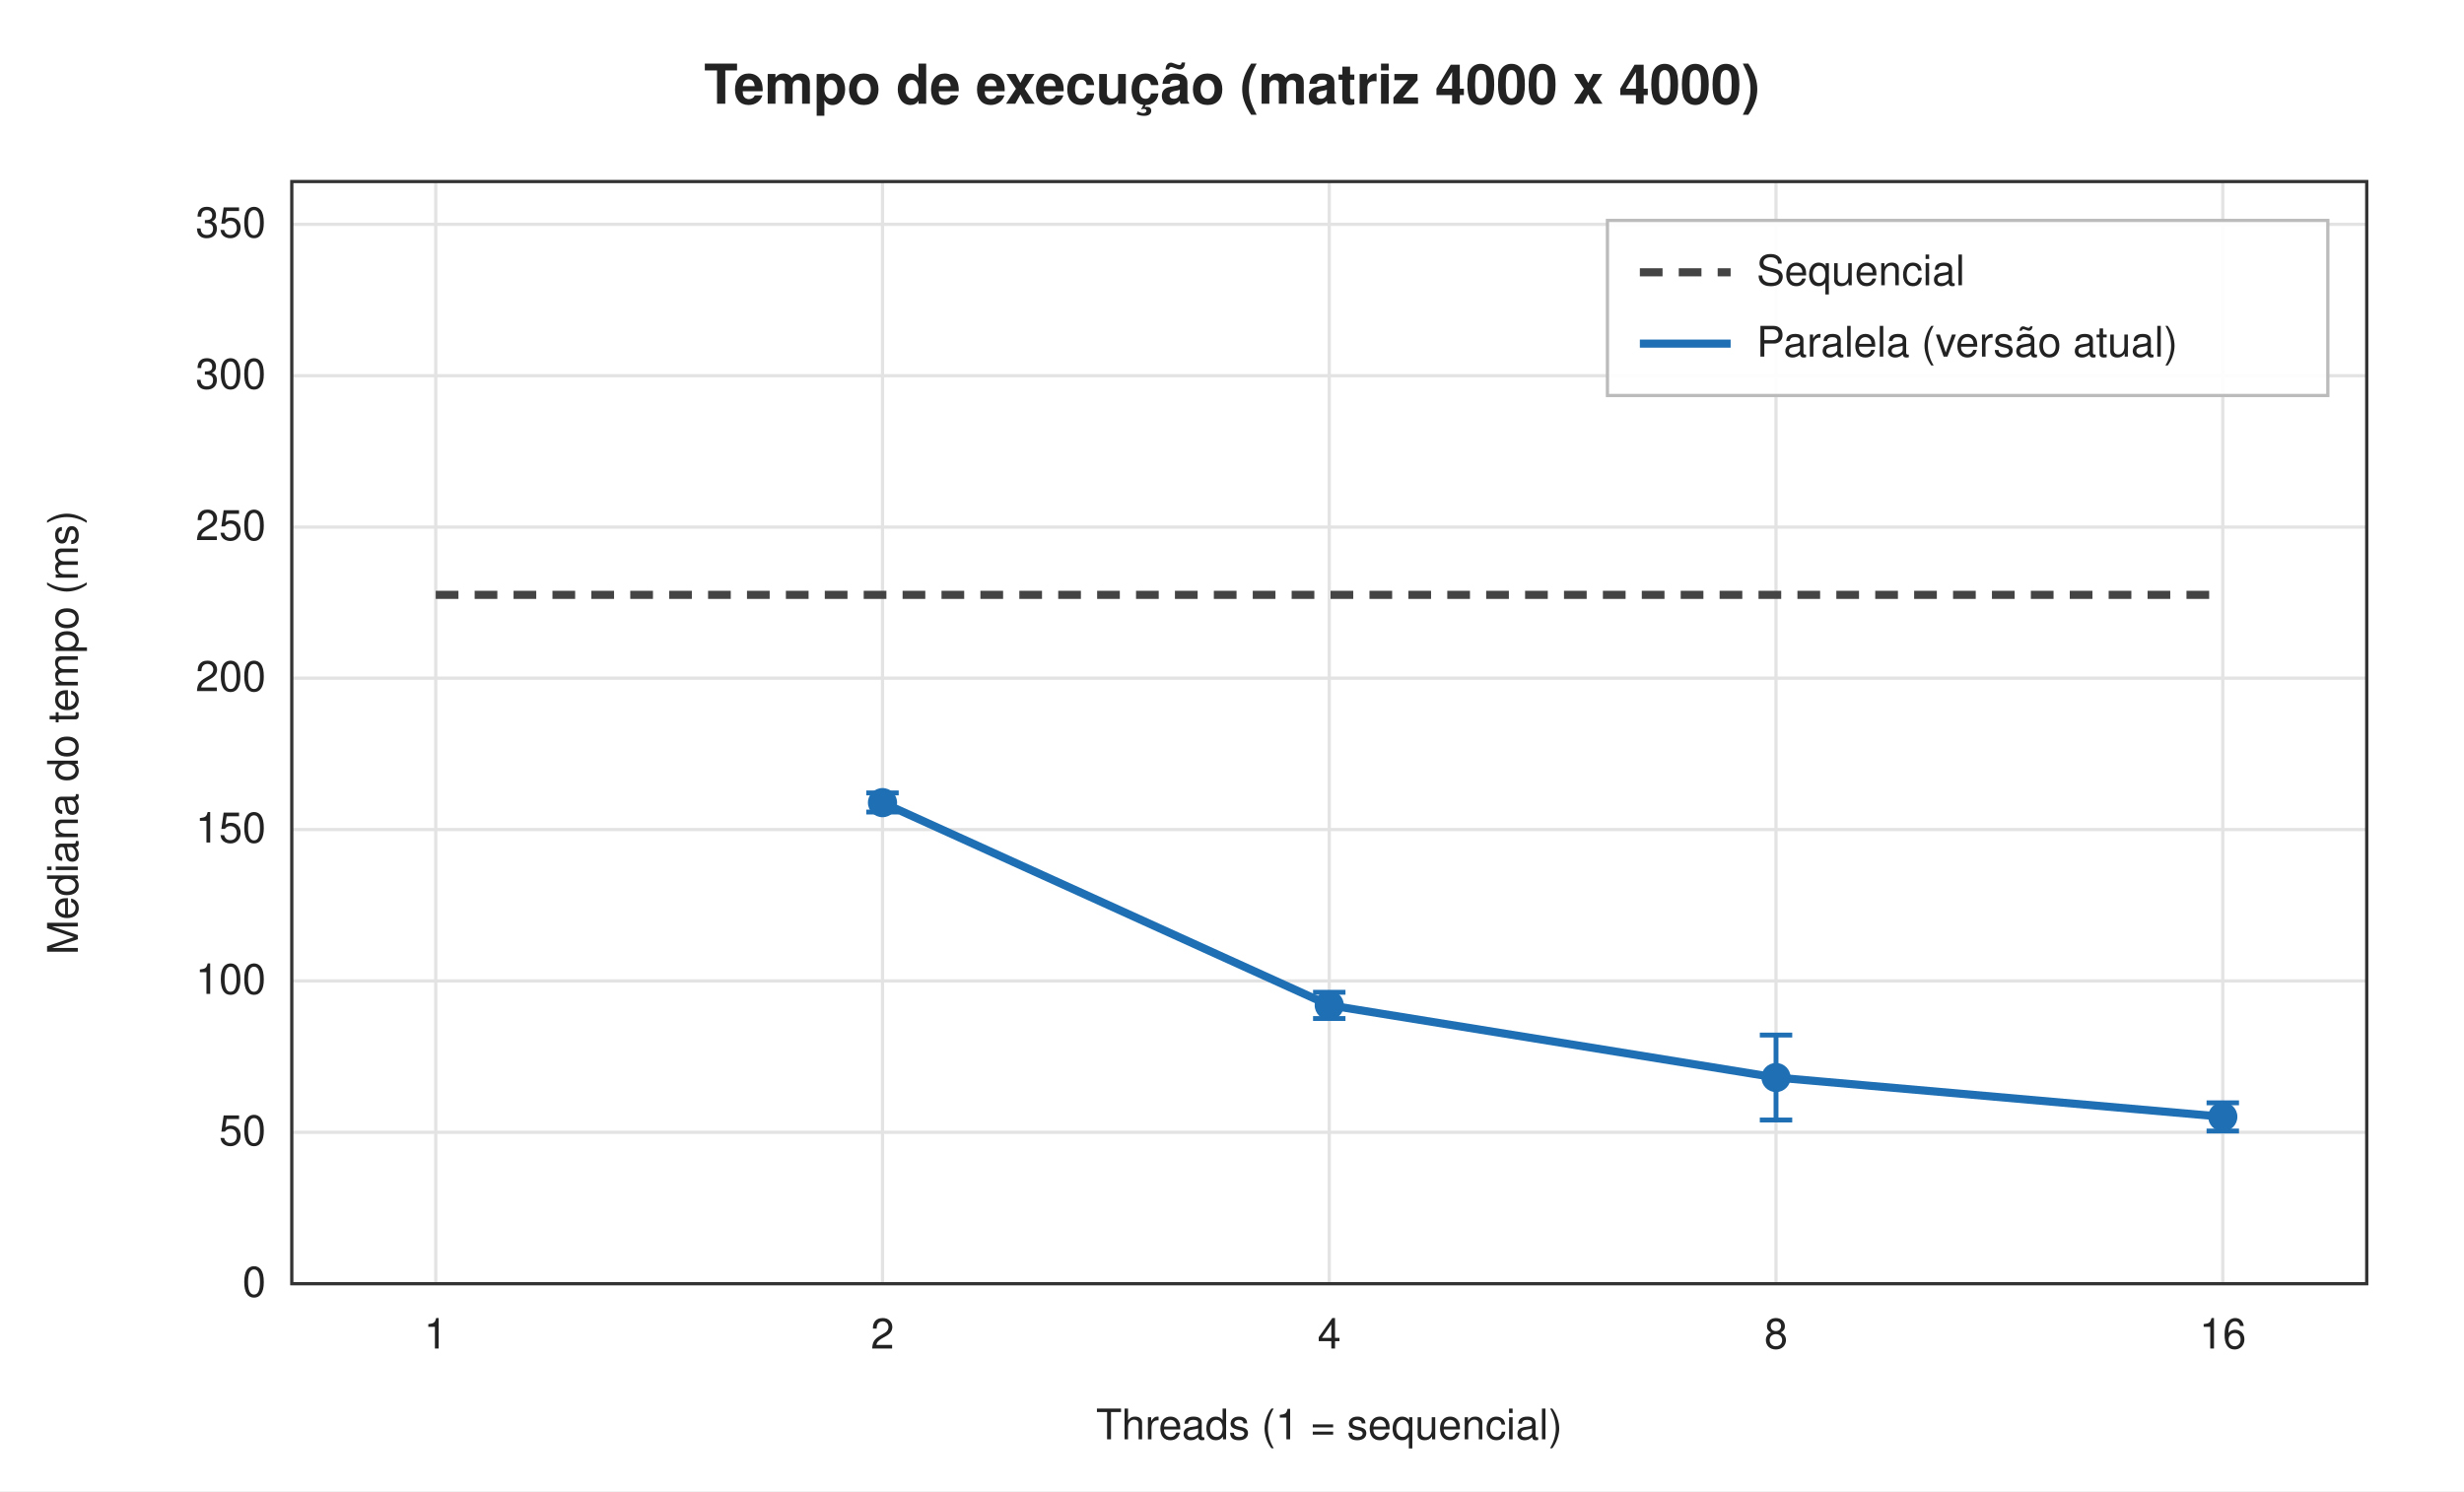
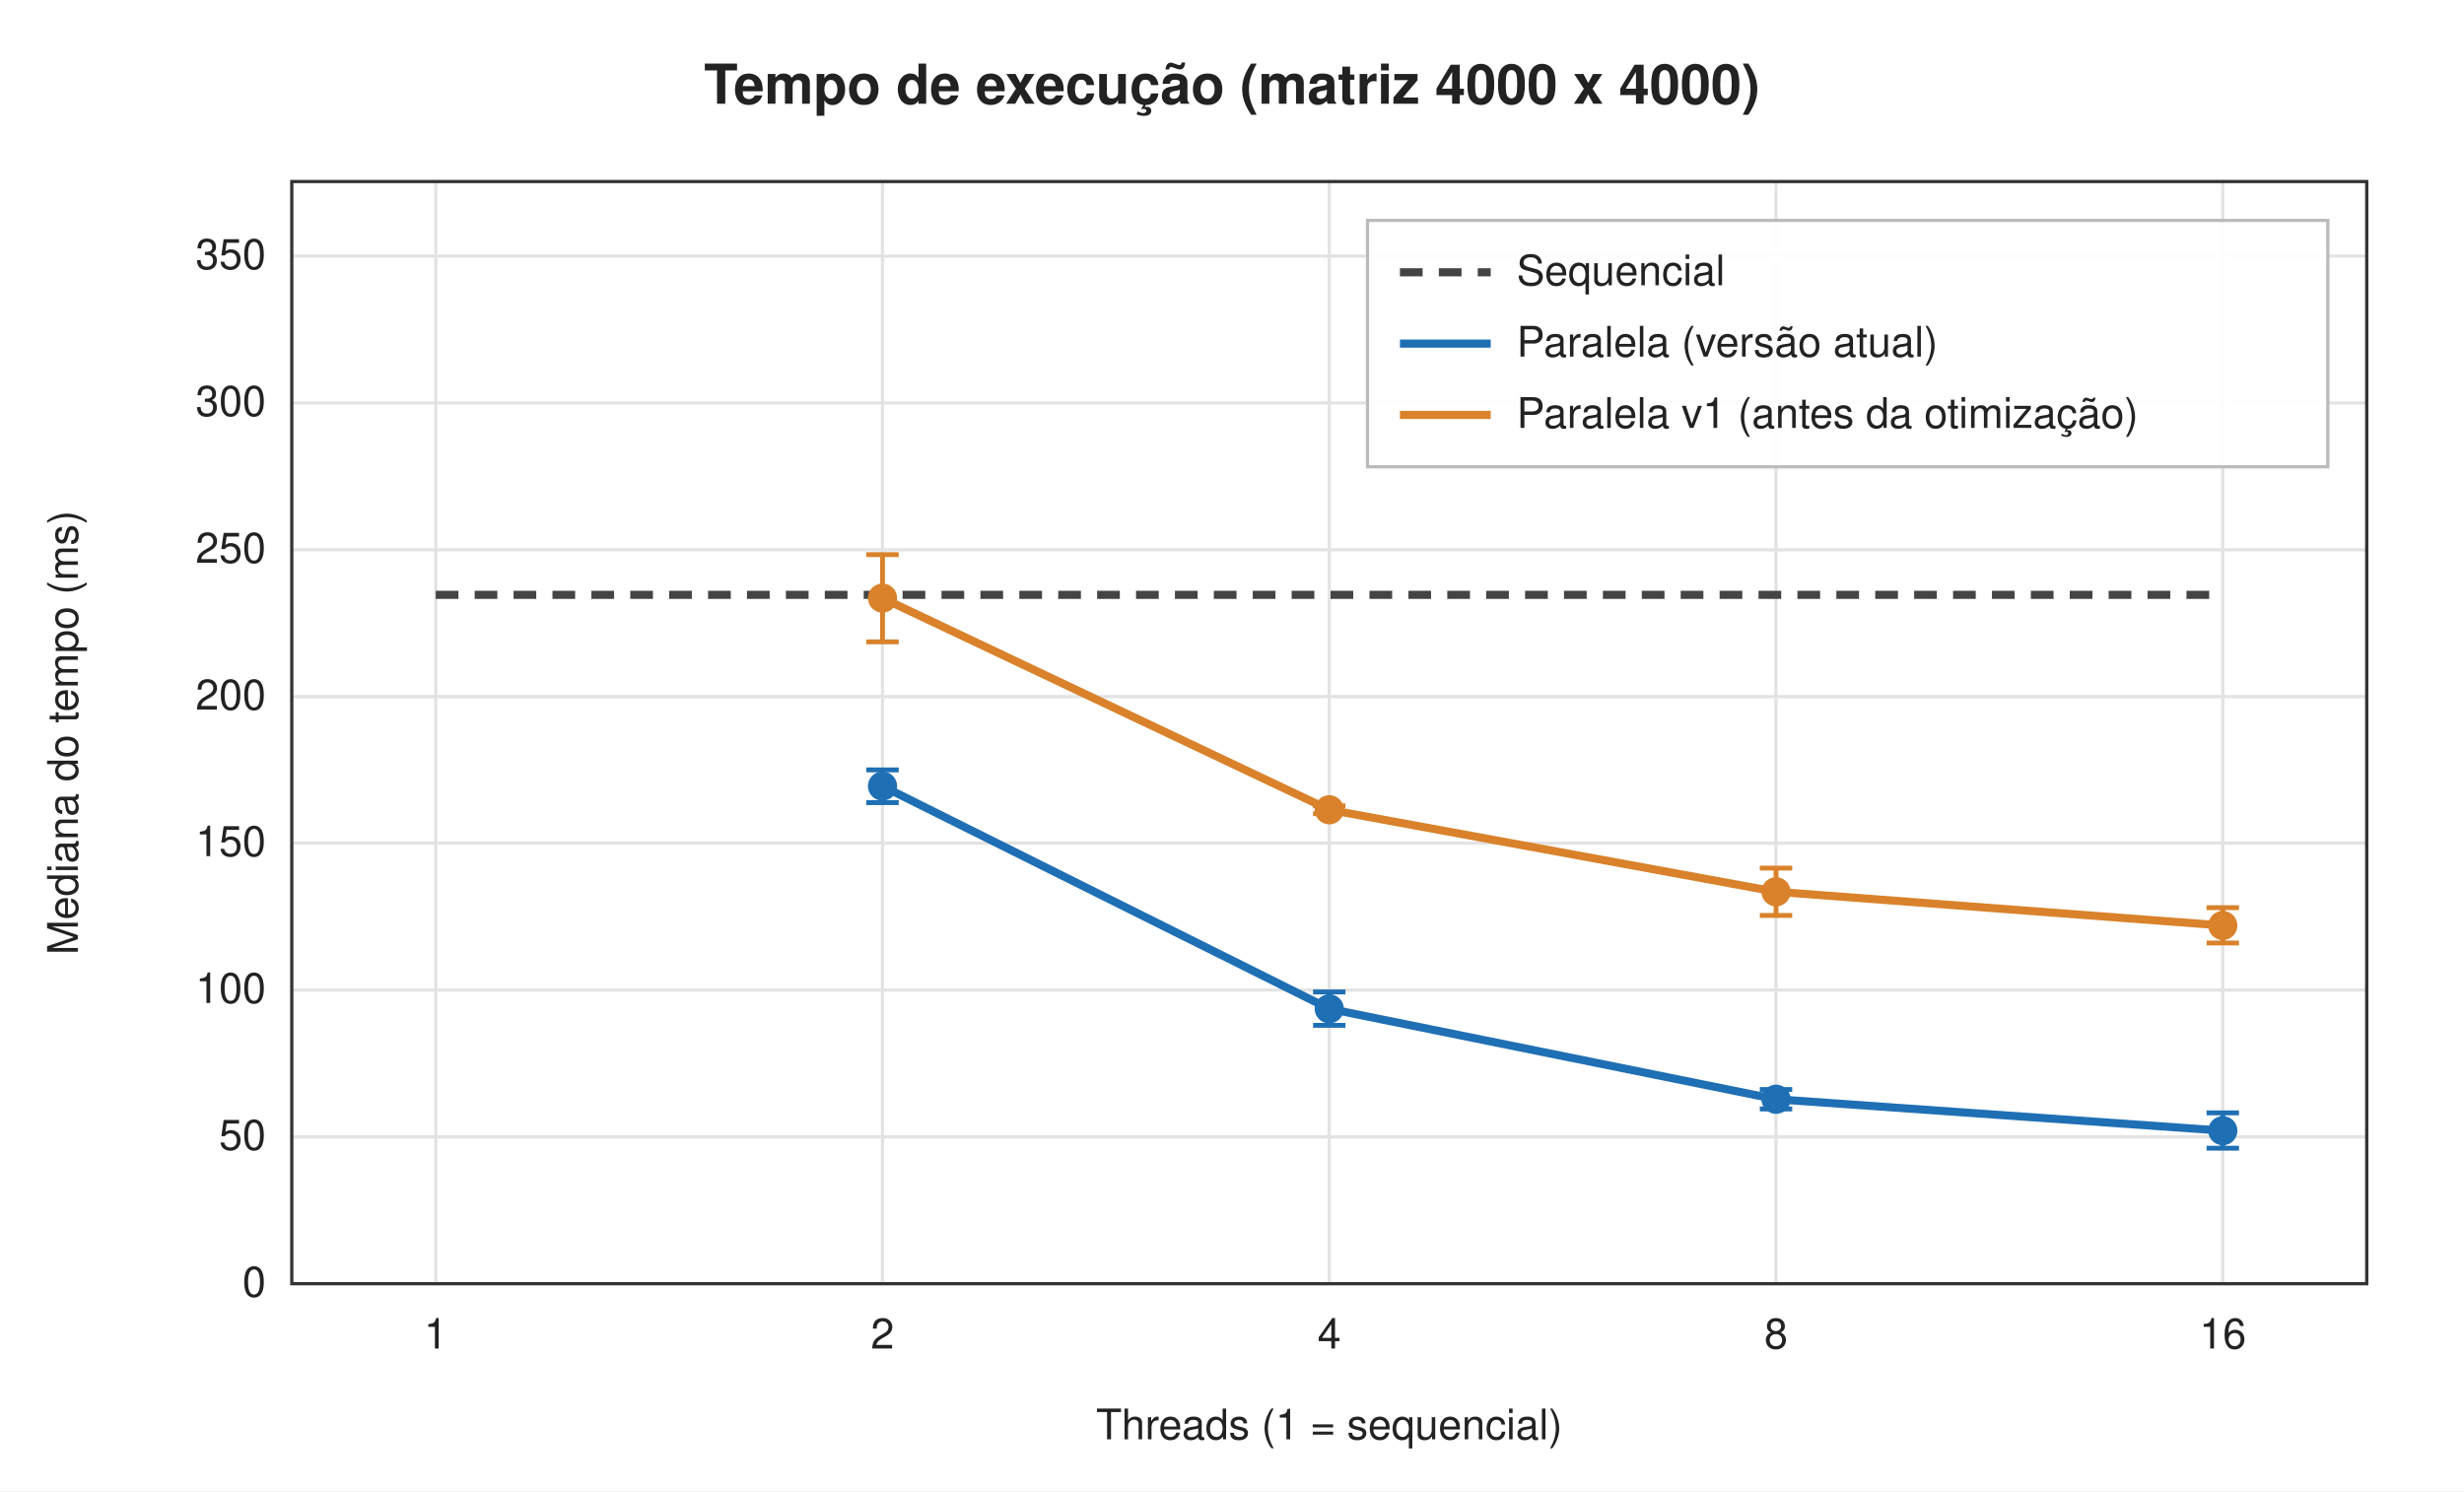
<svg xmlns="http://www.w3.org/2000/svg" width="760" height="460" viewBox="0 0 760 460" font-family="Segoe UI, Helvetica, Arial, sans-serif">
  <rect width="100%" height="100%" fill="white" />
  <line x1="90" y1="396.0" x2="730" y2="396.0" stroke="#e3e3e3" />
  <text x="82.0" y="400.0" font-size="13" text-anchor="end" font-weight="normal" fill="#222">0</text>
-   <line x1="90" y1="349.3" x2="730" y2="349.3" stroke="#e3e3e3" />
-   <text x="82.0" y="353.3" font-size="13" text-anchor="end" font-weight="normal" fill="#222">50</text>
-   <line x1="90" y1="302.6" x2="730" y2="302.6" stroke="#e3e3e3" />
-   <text x="82.0" y="306.6" font-size="13" text-anchor="end" font-weight="normal" fill="#222">100</text>
-   <line x1="90" y1="255.9" x2="730" y2="255.9" stroke="#e3e3e3" />
-   <text x="82.0" y="259.9" font-size="13" text-anchor="end" font-weight="normal" fill="#222">150</text>
-   <line x1="90" y1="209.2" x2="730" y2="209.2" stroke="#e3e3e3" />
-   <text x="82.0" y="213.2" font-size="13" text-anchor="end" font-weight="normal" fill="#222">200</text>
-   <line x1="90" y1="162.6" x2="730" y2="162.6" stroke="#e3e3e3" />
-   <text x="82.0" y="166.6" font-size="13" text-anchor="end" font-weight="normal" fill="#222">250</text>
-   <line x1="90" y1="115.9" x2="730" y2="115.9" stroke="#e3e3e3" />
-   <text x="82.0" y="119.9" font-size="13" text-anchor="end" font-weight="normal" fill="#222">300</text>
-   <line x1="90" y1="69.2" x2="730" y2="69.2" stroke="#e3e3e3" />
-   <text x="82.0" y="73.2" font-size="13" text-anchor="end" font-weight="normal" fill="#222">350</text>
+   <line x1="90" y1="350.7" x2="730" y2="350.7" stroke="#e3e3e3" />
+   <text x="82.0" y="354.7" font-size="13" text-anchor="end" font-weight="normal" fill="#222">50</text>
+   <line x1="90" y1="305.4" x2="730" y2="305.4" stroke="#e3e3e3" />
+   <text x="82.0" y="309.4" font-size="13" text-anchor="end" font-weight="normal" fill="#222">100</text>
+   <line x1="90" y1="260.1" x2="730" y2="260.1" stroke="#e3e3e3" />
+   <text x="82.0" y="264.1" font-size="13" text-anchor="end" font-weight="normal" fill="#222">150</text>
+   <line x1="90" y1="214.9" x2="730" y2="214.9" stroke="#e3e3e3" />
+   <text x="82.0" y="218.9" font-size="13" text-anchor="end" font-weight="normal" fill="#222">200</text>
+   <line x1="90" y1="169.6" x2="730" y2="169.6" stroke="#e3e3e3" />
+   <text x="82.0" y="173.6" font-size="13" text-anchor="end" font-weight="normal" fill="#222">250</text>
+   <line x1="90" y1="124.3" x2="730" y2="124.3" stroke="#e3e3e3" />
+   <text x="82.0" y="128.3" font-size="13" text-anchor="end" font-weight="normal" fill="#222">300</text>
+   <line x1="90" y1="79.0" x2="730" y2="79.0" stroke="#e3e3e3" />
+   <text x="82.0" y="83.0" font-size="13" text-anchor="end" font-weight="normal" fill="#222">350</text>
  <line x1="134.4" y1="396" x2="134.4" y2="56" stroke="#e3e3e3" />
  <text x="134.4" y="416.0" font-size="13" text-anchor="middle" font-weight="normal" fill="#222">1</text>
  <line x1="272.2" y1="396" x2="272.2" y2="56" stroke="#e3e3e3" />
  <text x="272.2" y="416.0" font-size="13" text-anchor="middle" font-weight="normal" fill="#222">2</text>
  <line x1="410.0" y1="396" x2="410.0" y2="56" stroke="#e3e3e3" />
  <text x="410.0" y="416.0" font-size="13" text-anchor="middle" font-weight="normal" fill="#222">4</text>
  <line x1="547.8" y1="396" x2="547.8" y2="56" stroke="#e3e3e3" />
  <text x="547.8" y="416.0" font-size="13" text-anchor="middle" font-weight="normal" fill="#222">8</text>
  <line x1="685.6" y1="396" x2="685.6" y2="56" stroke="#e3e3e3" />
  <text x="685.6" y="416.0" font-size="13" text-anchor="middle" font-weight="normal" fill="#222">16</text>
  <rect x="90" y="56" width="640" height="340" fill="none" stroke="#333" />
  <text x="380.0" y="32.0" font-size="17" text-anchor="middle" font-weight="bold" fill="#222">Tempo de execução (matriz 4000 x 4000)</text>
  <text x="410.0" y="444.0" font-size="13" text-anchor="middle" font-weight="normal" fill="#222">Threads (1 = sequencial)</text>
  <text x="24.0" y="226.0" font-size="13" text-anchor="middle" font-weight="normal" fill="#222" transform="rotate(-90 24.0 226.0)">Mediana do tempo (ms)</text>
  <polyline points="134.4,183.5 685.6,183.5" fill="none" stroke="#444444" stroke-width="2.5" stroke-dasharray="7 5" />
-   <polyline points="272.2,247.6 410.0,310.1 547.8,332.4 685.6,344.5" fill="none" stroke="#1f6fb4" stroke-width="2.5" />
-   <line x1="272.2" y1="250.5" x2="272.2" y2="244.6" stroke="#1f6fb4" stroke-width="1.5" />
-   <line x1="267.2" y1="250.5" x2="277.2" y2="250.5" stroke="#1f6fb4" stroke-width="1.5" />
-   <line x1="267.2" y1="244.6" x2="277.2" y2="244.6" stroke="#1f6fb4" stroke-width="1.5" />
-   <circle cx="272.2" cy="247.6" r="4.5" fill="#1f6fb4" />
-   <line x1="410.0" y1="314.2" x2="410.0" y2="306.1" stroke="#1f6fb4" stroke-width="1.5" />
-   <line x1="405.0" y1="314.2" x2="415.0" y2="314.2" stroke="#1f6fb4" stroke-width="1.5" />
-   <line x1="405.0" y1="306.1" x2="415.0" y2="306.1" stroke="#1f6fb4" stroke-width="1.5" />
-   <circle cx="410.0" cy="310.1" r="4.5" fill="#1f6fb4" />
-   <line x1="547.8" y1="345.5" x2="547.8" y2="319.3" stroke="#1f6fb4" stroke-width="1.5" />
-   <line x1="542.8" y1="345.5" x2="552.8" y2="345.5" stroke="#1f6fb4" stroke-width="1.5" />
-   <line x1="542.8" y1="319.3" x2="552.8" y2="319.3" stroke="#1f6fb4" stroke-width="1.5" />
-   <circle cx="547.8" cy="332.4" r="4.5" fill="#1f6fb4" />
-   <line x1="685.6" y1="348.9" x2="685.6" y2="340.2" stroke="#1f6fb4" stroke-width="1.5" />
-   <line x1="680.6" y1="348.9" x2="690.6" y2="348.9" stroke="#1f6fb4" stroke-width="1.5" />
-   <line x1="680.6" y1="340.2" x2="690.6" y2="340.2" stroke="#1f6fb4" stroke-width="1.5" />
-   <circle cx="685.6" cy="344.5" r="4.5" fill="#1f6fb4" />
-   <rect x="495.8" y="68" width="222.2" height="54" fill="white" fill-opacity="0.92" stroke="#bbb" />
-   <line x1="505.8" y1="84" x2="533.8" y2="84" stroke="#444444" stroke-width="2.5" stroke-dasharray="7 5" />
-   <text x="541.8" y="88.0" font-size="13" text-anchor="start" font-weight="normal" fill="#222">Sequencial</text>
-   <line x1="505.8" y1="106" x2="533.8" y2="106" stroke="#1f6fb4" stroke-width="2.5" />
-   <text x="541.8" y="110.0" font-size="13" text-anchor="start" font-weight="normal" fill="#222">Paralela (versão atual)</text>
+   <polyline points="272.2,242.5 410.0,311.2 547.8,339.1 685.6,348.8" fill="none" stroke="#1f6fb4" stroke-width="2.5" />
+   <line x1="272.2" y1="247.6" x2="272.2" y2="237.5" stroke="#1f6fb4" stroke-width="1.5" />
+   <line x1="267.2" y1="247.6" x2="277.2" y2="247.6" stroke="#1f6fb4" stroke-width="1.5" />
+   <line x1="267.2" y1="237.5" x2="277.2" y2="237.5" stroke="#1f6fb4" stroke-width="1.5" />
+   <circle cx="272.2" cy="242.5" r="4.5" fill="#1f6fb4" />
+   <line x1="410.0" y1="316.3" x2="410.0" y2="306.0" stroke="#1f6fb4" stroke-width="1.5" />
+   <line x1="405.0" y1="316.3" x2="415.0" y2="316.3" stroke="#1f6fb4" stroke-width="1.5" />
+   <line x1="405.0" y1="306.0" x2="415.0" y2="306.0" stroke="#1f6fb4" stroke-width="1.5" />
+   <circle cx="410.0" cy="311.2" r="4.5" fill="#1f6fb4" />
+   <line x1="547.8" y1="342.1" x2="547.8" y2="336.1" stroke="#1f6fb4" stroke-width="1.5" />
+   <line x1="542.8" y1="342.1" x2="552.8" y2="342.1" stroke="#1f6fb4" stroke-width="1.5" />
+   <line x1="542.8" y1="336.1" x2="552.8" y2="336.1" stroke="#1f6fb4" stroke-width="1.5" />
+   <circle cx="547.8" cy="339.1" r="4.5" fill="#1f6fb4" />
+   <line x1="685.6" y1="354.2" x2="685.6" y2="343.3" stroke="#1f6fb4" stroke-width="1.5" />
+   <line x1="680.6" y1="354.2" x2="690.6" y2="354.2" stroke="#1f6fb4" stroke-width="1.5" />
+   <line x1="680.6" y1="343.3" x2="690.6" y2="343.3" stroke="#1f6fb4" stroke-width="1.5" />
+   <circle cx="685.6" cy="348.8" r="4.5" fill="#1f6fb4" />
+   <polyline points="272.2,184.5 410.0,249.8 547.8,275.1 685.6,285.5" fill="none" stroke="#d9822b" stroke-width="2.5" />
+   <line x1="272.2" y1="198.0" x2="272.2" y2="171.1" stroke="#d9822b" stroke-width="1.5" />
+   <line x1="267.2" y1="198.0" x2="277.2" y2="198.0" stroke="#d9822b" stroke-width="1.5" />
+   <line x1="267.2" y1="171.1" x2="277.2" y2="171.1" stroke="#d9822b" stroke-width="1.5" />
+   <circle cx="272.2" cy="184.5" r="4.5" fill="#d9822b" />
+   <line x1="410.0" y1="251.0" x2="410.0" y2="248.6" stroke="#d9822b" stroke-width="1.5" />
+   <line x1="405.0" y1="251.0" x2="415.0" y2="251.0" stroke="#d9822b" stroke-width="1.5" />
+   <line x1="405.0" y1="248.6" x2="415.0" y2="248.6" stroke="#d9822b" stroke-width="1.5" />
+   <circle cx="410.0" cy="249.8" r="4.5" fill="#d9822b" />
+   <line x1="547.8" y1="282.4" x2="547.8" y2="267.8" stroke="#d9822b" stroke-width="1.5" />
+   <line x1="542.8" y1="282.4" x2="552.8" y2="282.4" stroke="#d9822b" stroke-width="1.5" />
+   <line x1="542.8" y1="267.8" x2="552.8" y2="267.8" stroke="#d9822b" stroke-width="1.5" />
+   <circle cx="547.8" cy="275.1" r="4.5" fill="#d9822b" />
+   <line x1="685.6" y1="290.9" x2="685.6" y2="280.0" stroke="#d9822b" stroke-width="1.5" />
+   <line x1="680.6" y1="290.9" x2="690.6" y2="290.9" stroke="#d9822b" stroke-width="1.5" />
+   <line x1="680.6" y1="280.0" x2="690.6" y2="280.0" stroke="#d9822b" stroke-width="1.5" />
+   <circle cx="685.6" cy="285.5" r="4.5" fill="#d9822b" />
+   <rect x="421.8" y="68" width="296.2" height="76" fill="white" fill-opacity="0.92" stroke="#bbb" />
+   <line x1="431.8" y1="84" x2="459.8" y2="84" stroke="#444444" stroke-width="2.5" stroke-dasharray="7 5" />
+   <text x="467.8" y="88.0" font-size="13" text-anchor="start" font-weight="normal" fill="#222">Sequencial</text>
+   <line x1="431.8" y1="106" x2="459.8" y2="106" stroke="#1f6fb4" stroke-width="2.5" />
+   <text x="467.8" y="110.0" font-size="13" text-anchor="start" font-weight="normal" fill="#222">Paralela (versão atual)</text>
+   <line x1="431.8" y1="128" x2="459.8" y2="128" stroke="#d9822b" stroke-width="2.5" />
+   <text x="467.8" y="132.0" font-size="13" text-anchor="start" font-weight="normal" fill="#222">Paralela v1 (antes da otimização)</text>
</svg>
